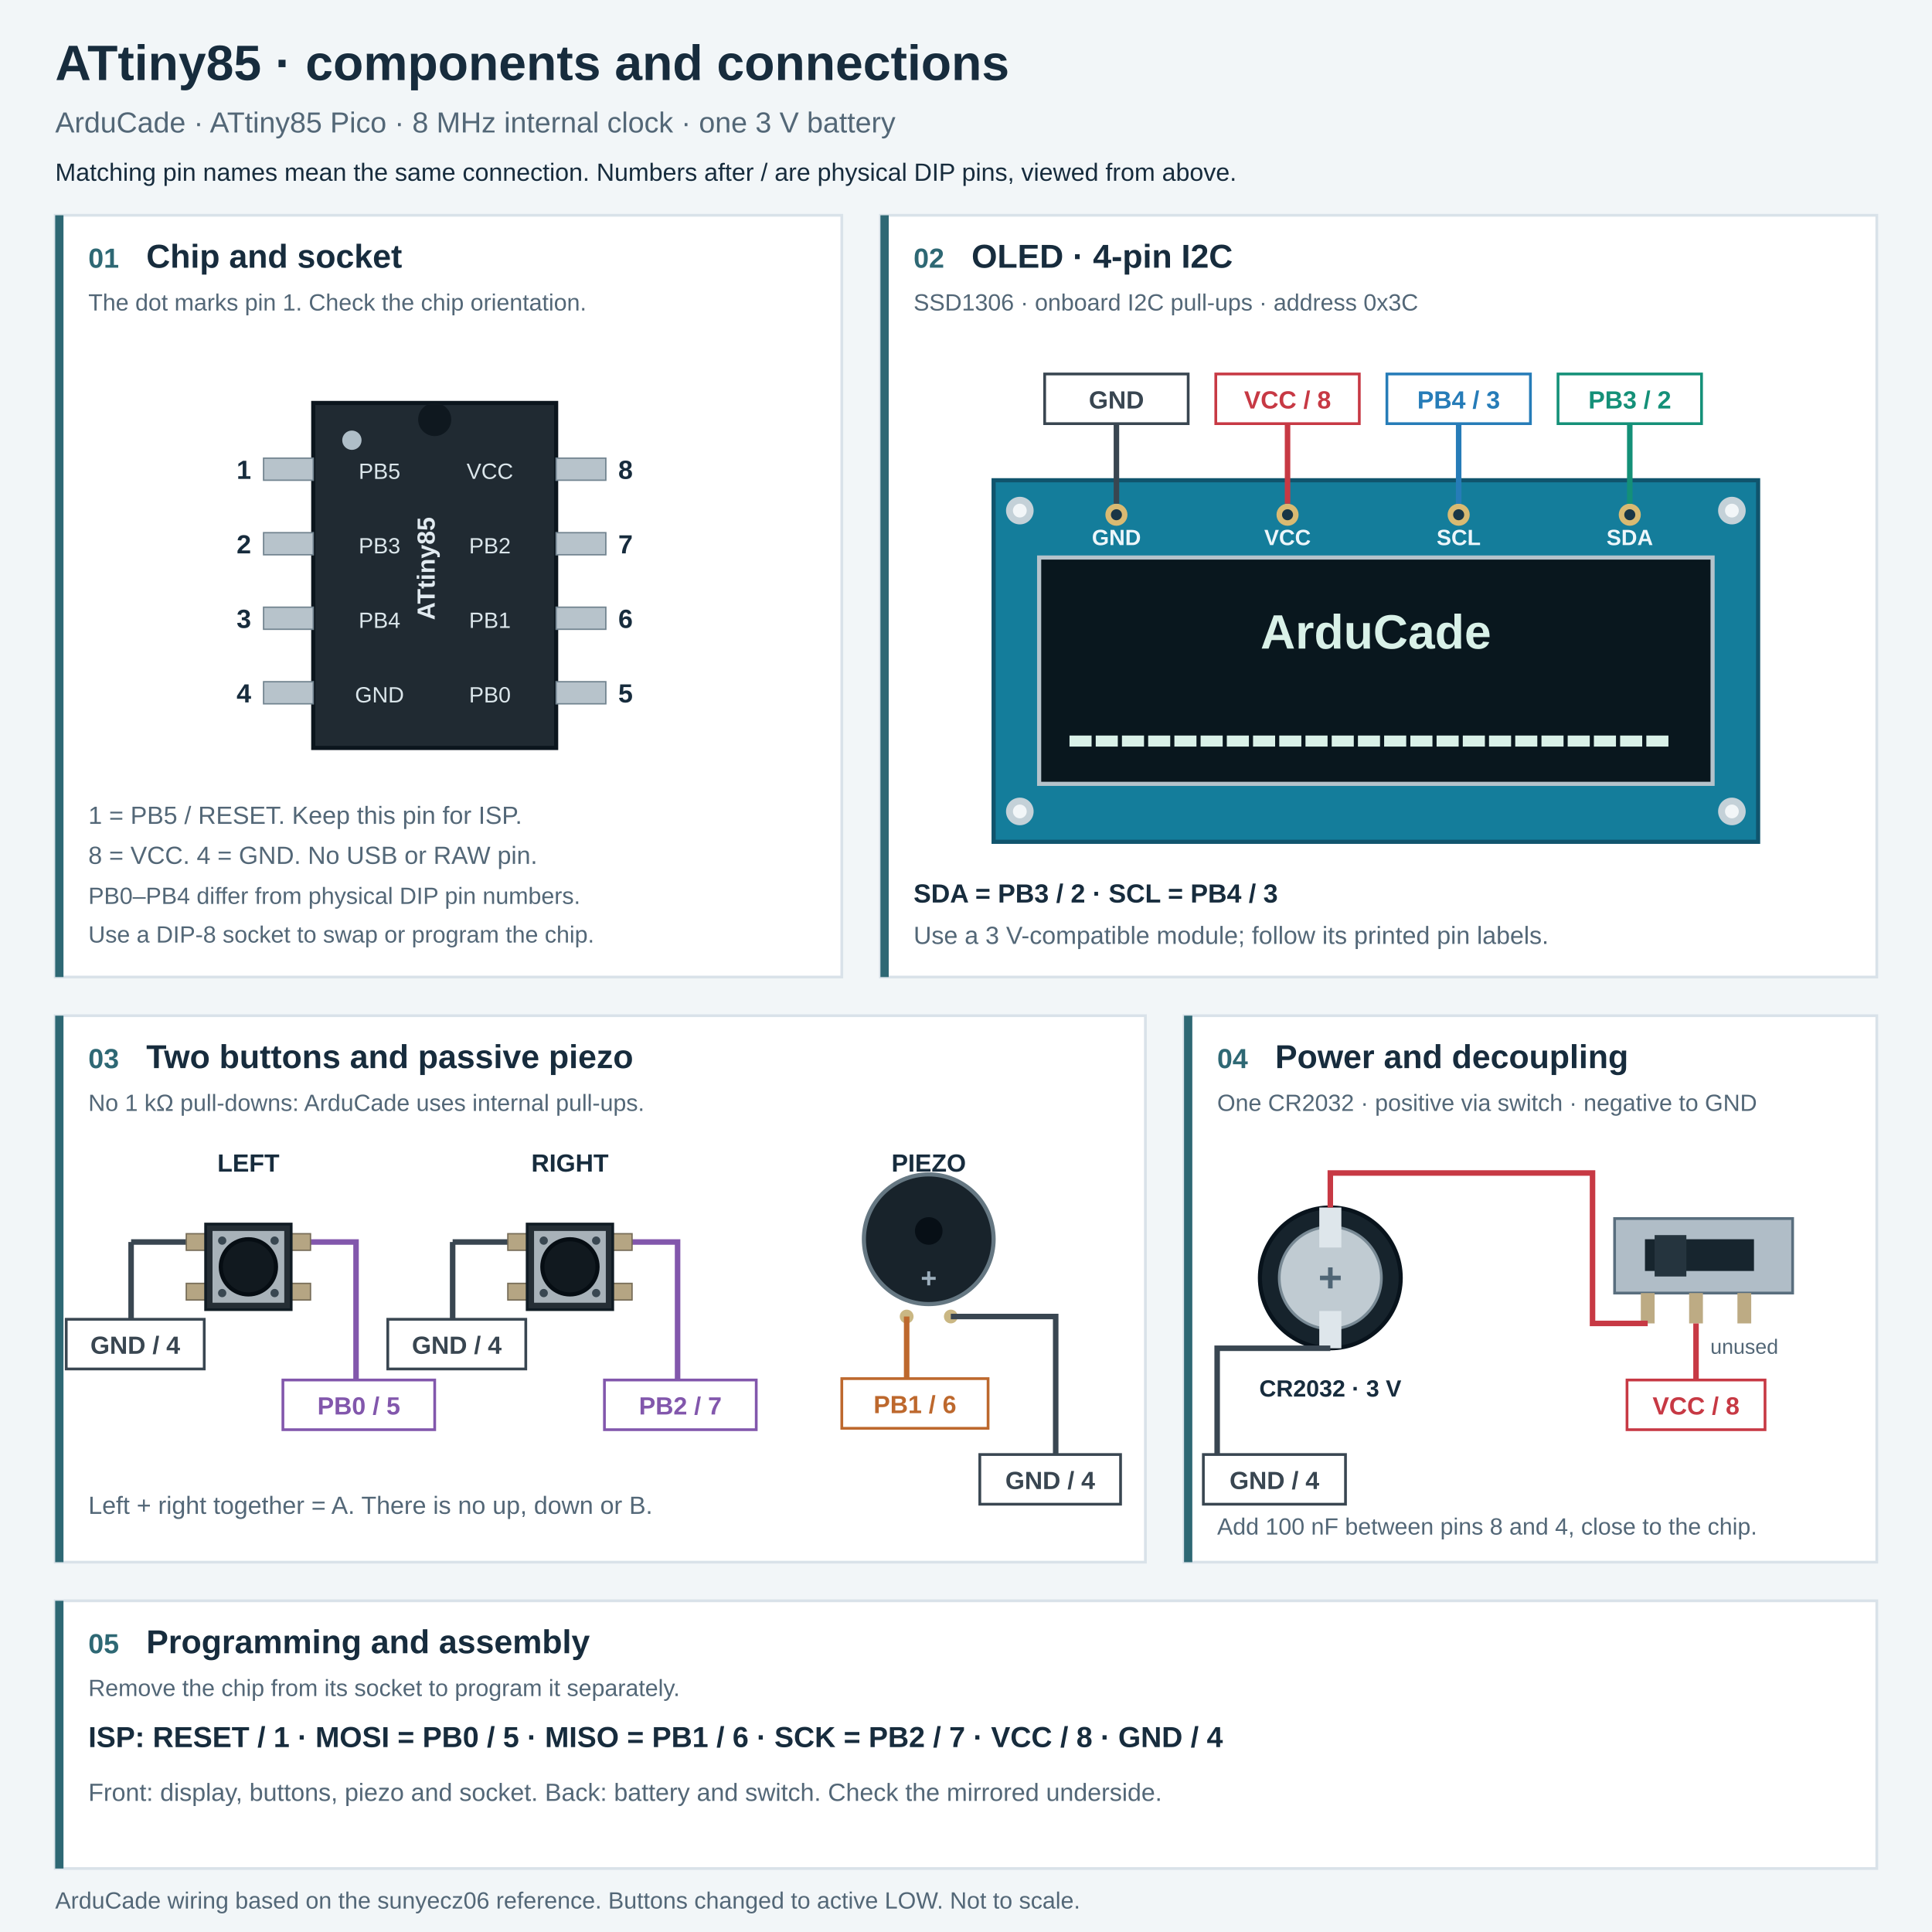
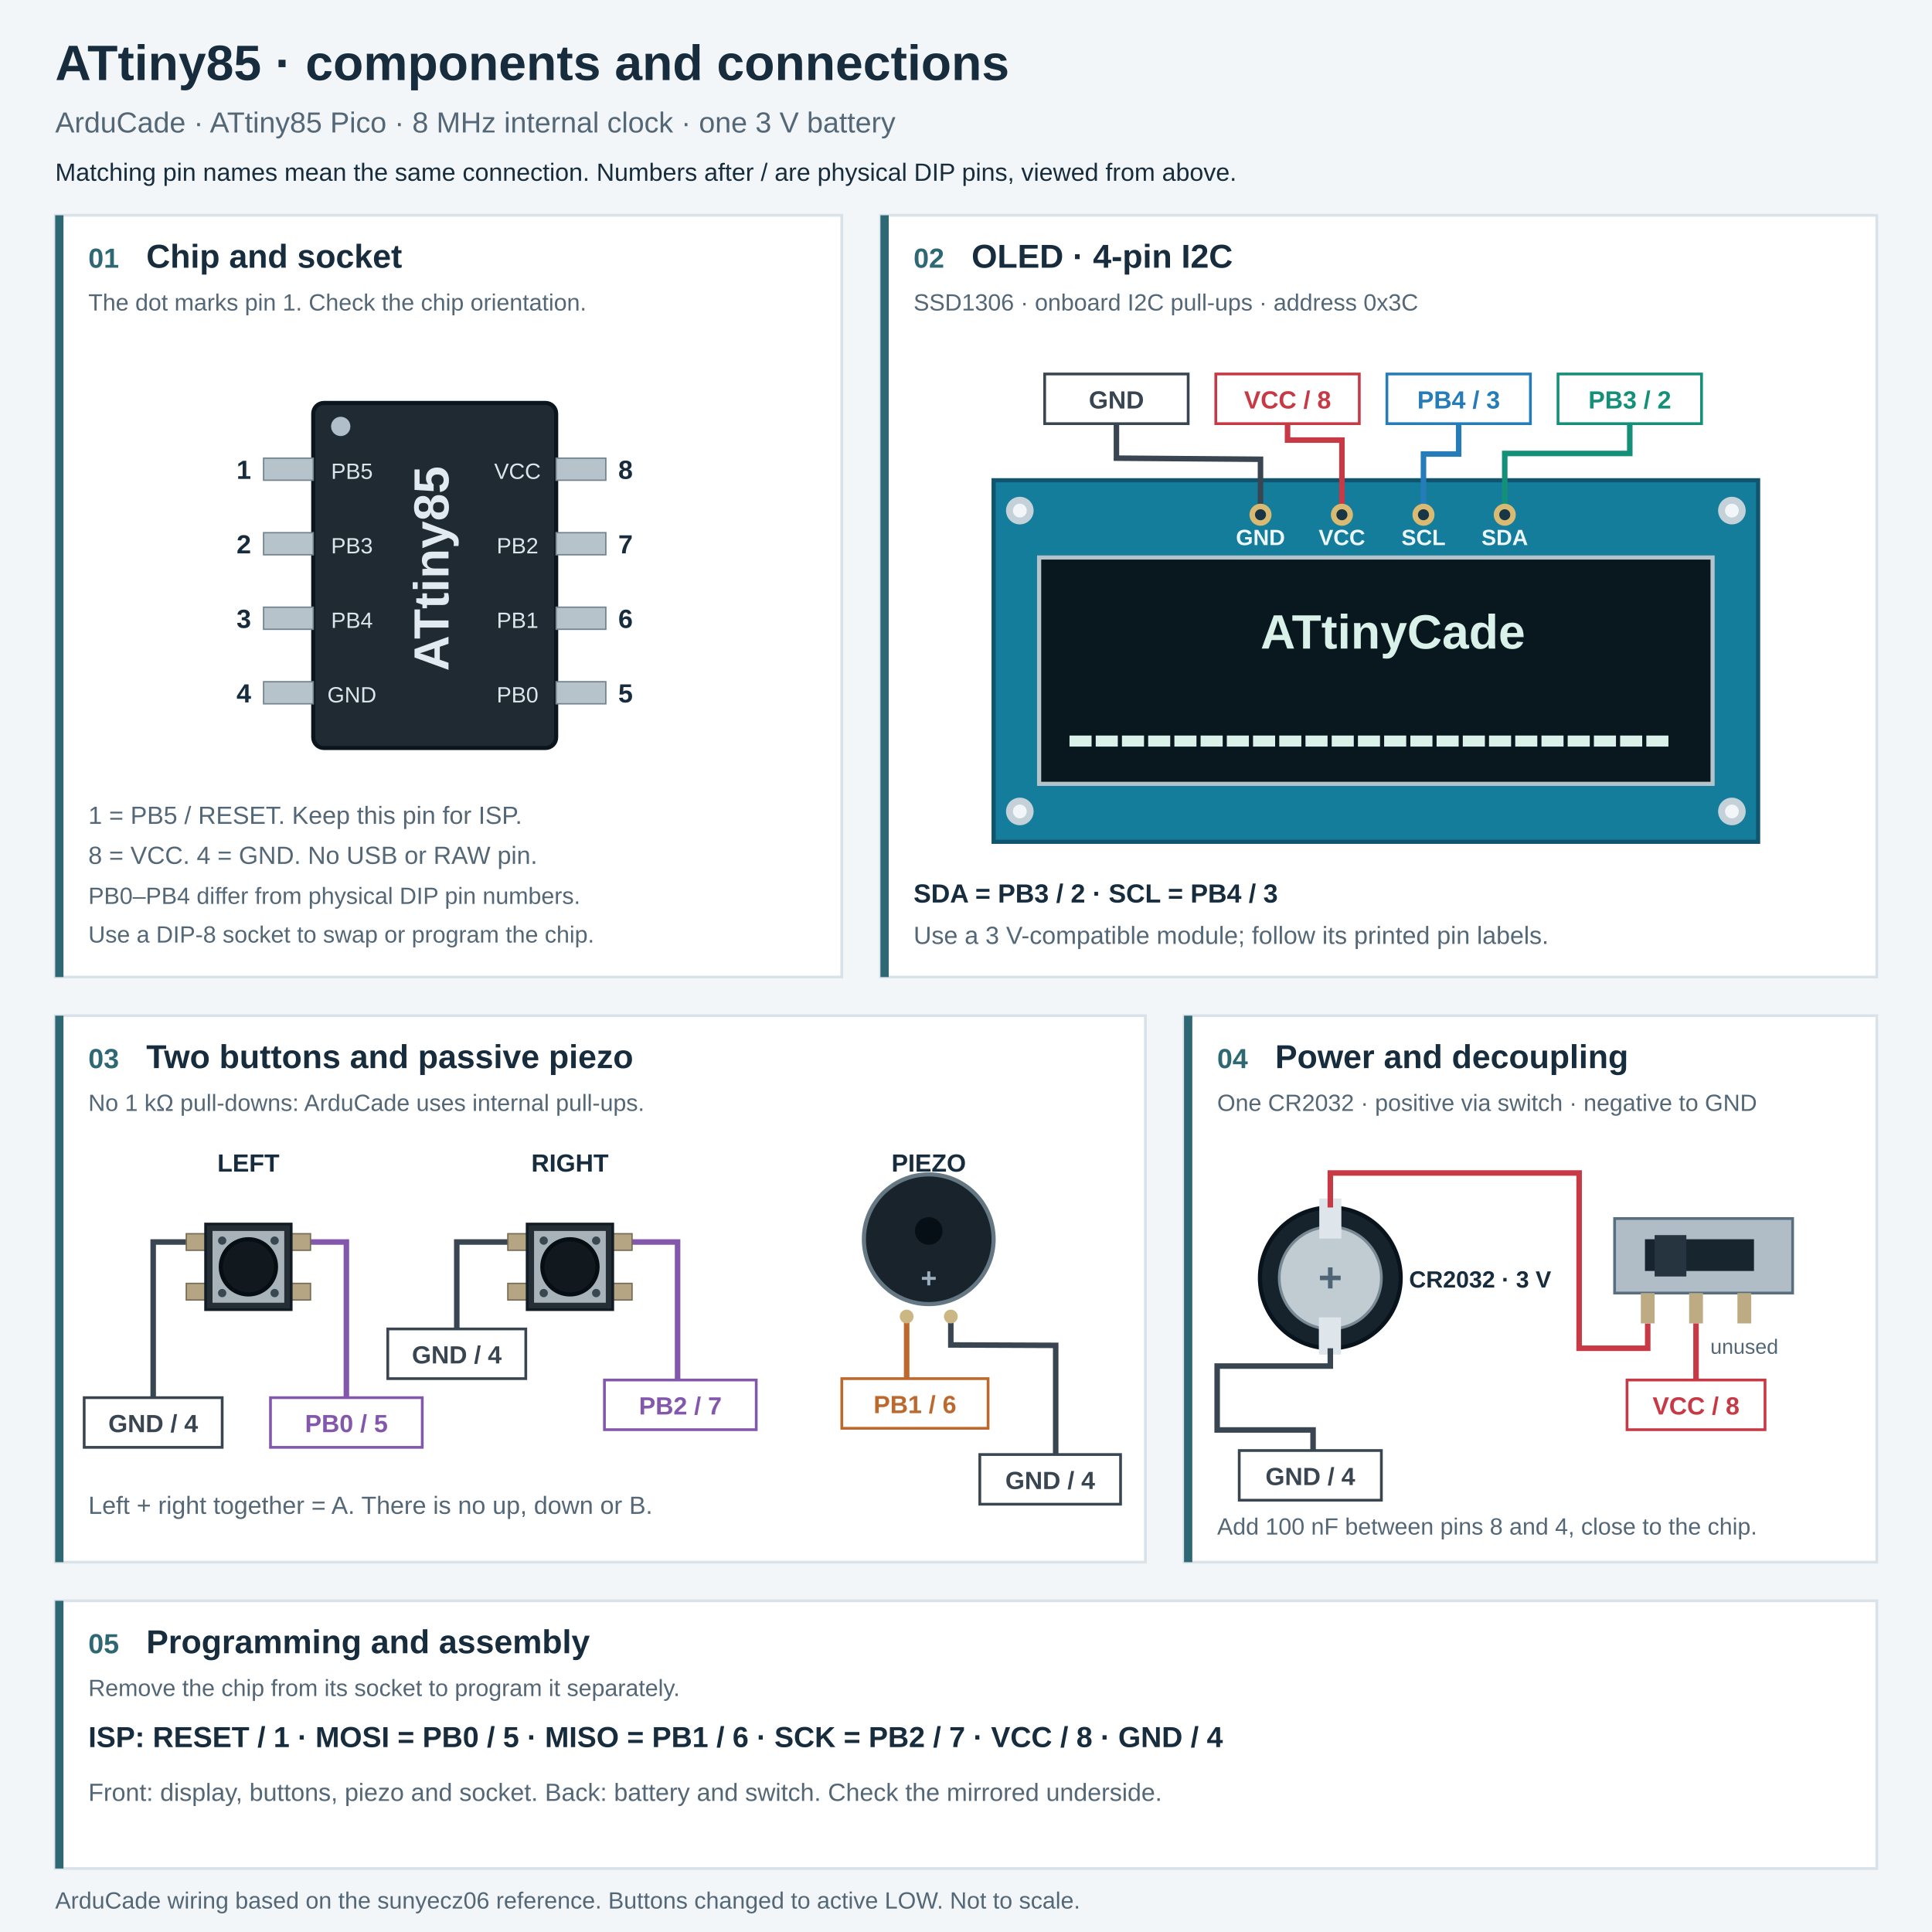
- <svg xmlns="http://www.w3.org/2000/svg" width="1400" height="1400" viewBox="0 0 1400 1400" role="img" aria-labelledby="title desc">
-   <rect x="0" y="0" width="1400" height="1400" fill="#f2f6f8" stroke="none" stroke-width="1" />
-   <g font-family="Arial, Helvetica, sans-serif">
-     <text x="40" y="58" font-size="36" fill="#172c3d" text-anchor="start" font-weight="700">ATtiny85 · components and connections</text>
-     <text x="40" y="96" font-size="21" fill="#536777" text-anchor="start" font-weight="400">ArduCade · ATtiny85 Pico · 8 MHz internal clock · one 3 V battery</text>
-     <text x="40" y="131" font-size="18" fill="#172c3d" text-anchor="start" font-weight="400">Matching pin names mean the same connection. Numbers after / are physical DIP pins, viewed from above.</text>
-     <rect x="40" y="156" width="570" height="552" fill="#fff" stroke="#d9e2e9" stroke-width="2" />
-     <rect x="40" y="156" width="6" height="552" fill="#2e6874" stroke="none" stroke-width="1" />
-     <text x="64" y="194" font-size="20" fill="#2e6874" text-anchor="start" font-weight="700">01</text>
-     <text x="106" y="194" font-size="24" fill="#172c3d" text-anchor="start" font-weight="700">Chip and socket</text>
-     <text x="64" y="225" font-size="17" fill="#536777" text-anchor="start" font-weight="400">The dot marks pin 1. Check the chip orientation.</text>
-     <rect x="227" y="292" width="176" height="250" fill="#202a32" stroke="#0b151d" stroke-width="3" />
-     <circle cx="255" cy="319" r="7" fill="#afbec8" stroke="none" stroke-width="1" />
-     <circle cx="315" cy="304" r="12" fill="#0f181f" stroke="none" stroke-width="1" />
-     <text transform="translate(315 412) rotate(-90)" font-size="18" fill="#e1eaf0" text-anchor="middle" font-weight="700">ATtiny85</text>
-     <rect x="191" y="332" width="36" height="16" fill="#b7c3cb" stroke="#728490" stroke-width="1" />
-     <rect x="403" y="332" width="36" height="16" fill="#b7c3cb" stroke="#728490" stroke-width="1" />
-     <text x="182" y="347" font-size="19" fill="#172c3d" text-anchor="end" font-weight="700">1</text>
-     <text x="448" y="347" font-size="19" fill="#172c3d" text-anchor="start" font-weight="700">8</text>
-     <text x="275" y="347" font-size="16" fill="#dbe6eb" text-anchor="middle" font-weight="400">PB5</text>
-     <text x="355" y="347" font-size="16" fill="#dbe6eb" text-anchor="middle" font-weight="400">VCC</text>
-     <rect x="191" y="386" width="36" height="16" fill="#b7c3cb" stroke="#728490" stroke-width="1" />
-     <rect x="403" y="386" width="36" height="16" fill="#b7c3cb" stroke="#728490" stroke-width="1" />
-     <text x="182" y="401" font-size="19" fill="#172c3d" text-anchor="end" font-weight="700">2</text>
-     <text x="448" y="401" font-size="19" fill="#172c3d" text-anchor="start" font-weight="700">7</text>
-     <text x="275" y="401" font-size="16" fill="#dbe6eb" text-anchor="middle" font-weight="400">PB3</text>
-     <text x="355" y="401" font-size="16" fill="#dbe6eb" text-anchor="middle" font-weight="400">PB2</text>
-     <rect x="191" y="440" width="36" height="16" fill="#b7c3cb" stroke="#728490" stroke-width="1" />
-     <rect x="403" y="440" width="36" height="16" fill="#b7c3cb" stroke="#728490" stroke-width="1" />
-     <text x="182" y="455" font-size="19" fill="#172c3d" text-anchor="end" font-weight="700">3</text>
-     <text x="448" y="455" font-size="19" fill="#172c3d" text-anchor="start" font-weight="700">6</text>
-     <text x="275" y="455" font-size="16" fill="#dbe6eb" text-anchor="middle" font-weight="400">PB4</text>
-     <text x="355" y="455" font-size="16" fill="#dbe6eb" text-anchor="middle" font-weight="400">PB1</text>
-     <rect x="191" y="494" width="36" height="16" fill="#b7c3cb" stroke="#728490" stroke-width="1" />
-     <rect x="403" y="494" width="36" height="16" fill="#b7c3cb" stroke="#728490" stroke-width="1" />
-     <text x="182" y="509" font-size="19" fill="#172c3d" text-anchor="end" font-weight="700">4</text>
-     <text x="448" y="509" font-size="19" fill="#172c3d" text-anchor="start" font-weight="700">5</text>
-     <text x="275" y="509" font-size="16" fill="#dbe6eb" text-anchor="middle" font-weight="400">GND</text>
-     <text x="355" y="509" font-size="16" fill="#dbe6eb" text-anchor="middle" font-weight="400">PB0</text>
-     <text x="64" y="597" font-size="18" fill="#536777" text-anchor="start" font-weight="400">1 = PB5 / RESET. Keep this pin for ISP.</text>
-     <text x="64" y="626" font-size="18" fill="#536777" text-anchor="start" font-weight="400">8 = VCC. 4 = GND. No USB or RAW pin.</text>
-     <text x="64" y="655" font-size="17" fill="#536777" text-anchor="start" font-weight="400">PB0–PB4 differ from physical DIP pin numbers.</text>
-     <text x="64" y="683" font-size="17" fill="#536777" text-anchor="start" font-weight="400">Use a DIP-8 socket to swap or program the chip.</text>
-     <rect x="638" y="156" width="722" height="552" fill="#fff" stroke="#d9e2e9" stroke-width="2" />
-     <rect x="638" y="156" width="6" height="552" fill="#2e6874" stroke="none" stroke-width="1" />
-     <text x="662" y="194" font-size="20" fill="#2e6874" text-anchor="start" font-weight="700">02</text>
-     <text x="704" y="194" font-size="24" fill="#172c3d" text-anchor="start" font-weight="700">OLED · 4-pin I2C</text>
-     <text x="662" y="225" font-size="17" fill="#536777" text-anchor="start" font-weight="400">SSD1306 · onboard I2C pull-ups · address 0x3C</text>
-     <rect x="720" y="348" width="554" height="262" fill="#147d9b" stroke="#10546d" stroke-width="3" />
-     <rect x="753" y="404" width="488" height="164" fill="#09171e" stroke="#b5c3cb" stroke-width="3" />
-     <text x="997" y="470" font-size="35" fill="#d9f1e8" text-anchor="middle" font-weight="700">ArduCade</text>
-     <circle cx="739" cy="370" r="10" fill="#c4d1d8" stroke="none" stroke-width="1" />
-     <circle cx="739" cy="370" r="5" fill="#f2f6f8" stroke="none" stroke-width="1" />
-     <circle cx="739" cy="588" r="10" fill="#c4d1d8" stroke="none" stroke-width="1" />
-     <circle cx="739" cy="588" r="5" fill="#f2f6f8" stroke="none" stroke-width="1" />
-     <circle cx="1255" cy="370" r="10" fill="#c4d1d8" stroke="none" stroke-width="1" />
-     <circle cx="1255" cy="370" r="5" fill="#f2f6f8" stroke="none" stroke-width="1" />
-     <circle cx="1255" cy="588" r="10" fill="#c4d1d8" stroke="none" stroke-width="1" />
-     <circle cx="1255" cy="588" r="5" fill="#f2f6f8" stroke="none" stroke-width="1" />
-     <rect x="775" y="533" width="16" height="8" fill="#d9f1e8" stroke="none" stroke-width="1" />
-     <rect x="794" y="533" width="16" height="8" fill="#d9f1e8" stroke="none" stroke-width="1" />
-     <rect x="813" y="533" width="16" height="8" fill="#d9f1e8" stroke="none" stroke-width="1" />
-     <rect x="832" y="533" width="16" height="8" fill="#d9f1e8" stroke="none" stroke-width="1" />
-     <rect x="851" y="533" width="16" height="8" fill="#d9f1e8" stroke="none" stroke-width="1" />
-     <rect x="870" y="533" width="16" height="8" fill="#d9f1e8" stroke="none" stroke-width="1" />
-     <rect x="889" y="533" width="16" height="8" fill="#d9f1e8" stroke="none" stroke-width="1" />
-     <rect x="908" y="533" width="16" height="8" fill="#d9f1e8" stroke="none" stroke-width="1" />
-     <rect x="927" y="533" width="16" height="8" fill="#d9f1e8" stroke="none" stroke-width="1" />
-     <rect x="946" y="533" width="16" height="8" fill="#d9f1e8" stroke="none" stroke-width="1" />
-     <rect x="965" y="533" width="16" height="8" fill="#d9f1e8" stroke="none" stroke-width="1" />
-     <rect x="984" y="533" width="16" height="8" fill="#d9f1e8" stroke="none" stroke-width="1" />
-     <rect x="1003" y="533" width="16" height="8" fill="#d9f1e8" stroke="none" stroke-width="1" />
-     <rect x="1022" y="533" width="16" height="8" fill="#d9f1e8" stroke="none" stroke-width="1" />
-     <rect x="1041" y="533" width="16" height="8" fill="#d9f1e8" stroke="none" stroke-width="1" />
-     <rect x="1060" y="533" width="16" height="8" fill="#d9f1e8" stroke="none" stroke-width="1" />
-     <rect x="1079" y="533" width="16" height="8" fill="#d9f1e8" stroke="none" stroke-width="1" />
-     <rect x="1098" y="533" width="16" height="8" fill="#d9f1e8" stroke="none" stroke-width="1" />
-     <rect x="1117" y="533" width="16" height="8" fill="#d9f1e8" stroke="none" stroke-width="1" />
-     <rect x="1136" y="533" width="16" height="8" fill="#d9f1e8" stroke="none" stroke-width="1" />
-     <rect x="1155" y="533" width="16" height="8" fill="#d9f1e8" stroke="none" stroke-width="1" />
-     <rect x="1174" y="533" width="16" height="8" fill="#d9f1e8" stroke="none" stroke-width="1" />
-     <rect x="1193" y="533" width="16" height="8" fill="#d9f1e8" stroke="none" stroke-width="1" />
-     <circle cx="809" cy="373" r="8" fill="#d9ba72" stroke="none" stroke-width="1" />
-     <circle cx="809" cy="373" r="4" fill="#193646" stroke="none" stroke-width="1" />
-     <text x="809" y="395" font-size="16" fill="#edf6fa" text-anchor="middle" font-weight="700">GND</text>
-     <path d="M809 365 L809 307" fill="none" stroke="#394651" stroke-width="4" stroke-linejoin="miter" />
-     <rect x="757" y="271" width="104" height="36" fill="#fff" stroke="#394651" stroke-width="2" />
-     <text x="809" y="296" font-size="18" fill="#394651" text-anchor="middle" font-weight="700">GND</text>
-     <circle cx="933" cy="373" r="8" fill="#d9ba72" stroke="none" stroke-width="1" />
-     <circle cx="933" cy="373" r="4" fill="#193646" stroke="none" stroke-width="1" />
-     <text x="933" y="395" font-size="16" fill="#edf6fa" text-anchor="middle" font-weight="700">VCC</text>
-     <path d="M933 365 L933 307" fill="none" stroke="#c73944" stroke-width="4" stroke-linejoin="miter" />
-     <rect x="881" y="271" width="104" height="36" fill="#fff" stroke="#c73944" stroke-width="2" />
-     <text x="933" y="296" font-size="18" fill="#c73944" text-anchor="middle" font-weight="700">VCC / 8</text>
-     <circle cx="1057" cy="373" r="8" fill="#d9ba72" stroke="none" stroke-width="1" />
-     <circle cx="1057" cy="373" r="4" fill="#193646" stroke="none" stroke-width="1" />
-     <text x="1057" y="395" font-size="16" fill="#edf6fa" text-anchor="middle" font-weight="700">SCL</text>
-     <path d="M1057 365 L1057 307" fill="none" stroke="#267cb8" stroke-width="4" stroke-linejoin="miter" />
-     <rect x="1005" y="271" width="104" height="36" fill="#fff" stroke="#267cb8" stroke-width="2" />
-     <text x="1057" y="296" font-size="18" fill="#267cb8" text-anchor="middle" font-weight="700">PB4 / 3</text>
-     <circle cx="1181" cy="373" r="8" fill="#d9ba72" stroke="none" stroke-width="1" />
-     <circle cx="1181" cy="373" r="4" fill="#193646" stroke="none" stroke-width="1" />
-     <text x="1181" y="395" font-size="16" fill="#edf6fa" text-anchor="middle" font-weight="700">SDA</text>
-     <path d="M1181 365 L1181 307" fill="none" stroke="#149078" stroke-width="4" stroke-linejoin="miter" />
-     <rect x="1129" y="271" width="104" height="36" fill="#fff" stroke="#149078" stroke-width="2" />
-     <text x="1181" y="296" font-size="18" fill="#149078" text-anchor="middle" font-weight="700">PB3 / 2</text>
-     <text x="662" y="654" font-size="19" fill="#172c3d" text-anchor="start" font-weight="700">SDA = PB3 / 2 · SCL = PB4 / 3</text>
-     <text x="662" y="684" font-size="18" fill="#536777" text-anchor="start" font-weight="400">Use a 3 V-compatible module; follow its printed pin labels.</text>
-     <rect x="40" y="736" width="790" height="396" fill="#fff" stroke="#d9e2e9" stroke-width="2" />
-     <rect x="40" y="736" width="6" height="396" fill="#2e6874" stroke="none" stroke-width="1" />
-     <text x="64" y="774" font-size="20" fill="#2e6874" text-anchor="start" font-weight="700">03</text>
-     <text x="106" y="774" font-size="24" fill="#172c3d" text-anchor="start" font-weight="700">Two buttons and passive piezo</text>
-     <text x="64" y="805" font-size="17" fill="#536777" text-anchor="start" font-weight="400">No 1 kΩ pull-downs: ArduCade uses internal pull-ups.</text>
-     <text x="180" y="849" font-size="18" fill="#172c3d" text-anchor="middle" font-weight="700">LEFT</text>
-     <path d="M95 900 L142 900" fill="none" stroke="#394651" stroke-width="4" stroke-linejoin="miter" />
-     <path d="M218 900 L258 900 L258 1000" fill="none" stroke="#8257ac" stroke-width="4" stroke-linejoin="miter" />
-     <rect x="135" y="894" width="14" height="12" fill="#b5a583" stroke="#776d58" stroke-width="1" />
-     <rect x="135" y="930" width="14" height="12" fill="#b5a583" stroke="#776d58" stroke-width="1" />
-     <rect x="211" y="894" width="14" height="12" fill="#b5a583" stroke="#776d58" stroke-width="1" />
-     <rect x="211" y="930" width="14" height="12" fill="#b5a583" stroke="#776d58" stroke-width="1" />
-     <rect x="149" y="887" width="62" height="62" fill="#252e35" stroke="#111c24" stroke-width="2" />
-     <rect x="154" y="892" width="52" height="52" fill="#a8b2b9" stroke="none" stroke-width="1" />
-     <circle cx="180" cy="918" r="20" fill="#11191f" stroke="#060d13" stroke-width="3" />
-     <circle cx="161" cy="899" r="3" fill="#394751" stroke="none" stroke-width="1" />
-     <circle cx="161" cy="937" r="3" fill="#394751" stroke="none" stroke-width="1" />
-     <circle cx="199" cy="899" r="3" fill="#394751" stroke="none" stroke-width="1" />
-     <circle cx="199" cy="937" r="3" fill="#394751" stroke="none" stroke-width="1" />
-     <rect x="48" y="956" width="100" height="36" fill="#fff" stroke="#394651" stroke-width="2" />
-     <text x="98" y="981" font-size="18" fill="#394651" text-anchor="middle" font-weight="700">GND / 4</text>
-     <path d="M95 900 L95 956" fill="none" stroke="#394651" stroke-width="4" stroke-linejoin="miter" />
-     <rect x="205" y="1000" width="110" height="36" fill="#fff" stroke="#8257ac" stroke-width="2" />
-     <text x="260" y="1025" font-size="18" fill="#8257ac" text-anchor="middle" font-weight="700">PB0 / 5</text>
-     <text x="413" y="849" font-size="18" fill="#172c3d" text-anchor="middle" font-weight="700">RIGHT</text>
-     <path d="M328 900 L375 900" fill="none" stroke="#394651" stroke-width="4" stroke-linejoin="miter" />
-     <path d="M451 900 L491 900 L491 1000" fill="none" stroke="#8257ac" stroke-width="4" stroke-linejoin="miter" />
-     <rect x="368" y="894" width="14" height="12" fill="#b5a583" stroke="#776d58" stroke-width="1" />
-     <rect x="368" y="930" width="14" height="12" fill="#b5a583" stroke="#776d58" stroke-width="1" />
-     <rect x="444" y="894" width="14" height="12" fill="#b5a583" stroke="#776d58" stroke-width="1" />
-     <rect x="444" y="930" width="14" height="12" fill="#b5a583" stroke="#776d58" stroke-width="1" />
-     <rect x="382" y="887" width="62" height="62" fill="#252e35" stroke="#111c24" stroke-width="2" />
-     <rect x="387" y="892" width="52" height="52" fill="#a8b2b9" stroke="none" stroke-width="1" />
-     <circle cx="413" cy="918" r="20" fill="#11191f" stroke="#060d13" stroke-width="3" />
-     <circle cx="394" cy="899" r="3" fill="#394751" stroke="none" stroke-width="1" />
-     <circle cx="394" cy="937" r="3" fill="#394751" stroke="none" stroke-width="1" />
-     <circle cx="432" cy="899" r="3" fill="#394751" stroke="none" stroke-width="1" />
-     <circle cx="432" cy="937" r="3" fill="#394751" stroke="none" stroke-width="1" />
-     <rect x="281" y="956" width="100" height="36" fill="#fff" stroke="#394651" stroke-width="2" />
-     <text x="331" y="981" font-size="18" fill="#394651" text-anchor="middle" font-weight="700">GND / 4</text>
-     <path d="M328 900 L328 956" fill="none" stroke="#394651" stroke-width="4" stroke-linejoin="miter" />
-     <rect x="438" y="1000" width="110" height="36" fill="#fff" stroke="#8257ac" stroke-width="2" />
-     <text x="493" y="1025" font-size="18" fill="#8257ac" text-anchor="middle" font-weight="700">PB2 / 7</text>
-     <circle cx="673" cy="898" r="47" fill="#18232b" stroke="#657782" stroke-width="3" />
-     <circle cx="673" cy="892" r="10" fill="#070f16" stroke="none" stroke-width="1" />
-     <text x="673" y="933" font-size="20" fill="#9dafbd" text-anchor="middle" font-weight="700">+</text>
-     <text x="673" y="849" font-size="18" fill="#172c3d" text-anchor="middle" font-weight="700">PIEZO</text>
-     <circle cx="657" cy="954" r="5" fill="#cab783" stroke="none" stroke-width="1" />
-     <circle cx="689" cy="954" r="5" fill="#cab783" stroke="none" stroke-width="1" />
-     <path d="M657 954 L657 999" fill="none" stroke="#bd682d" stroke-width="4" stroke-linejoin="miter" />
-     <rect x="610" y="999" width="106" height="36" fill="#fff" stroke="#bd682d" stroke-width="2" />
-     <text x="663" y="1024" font-size="18" fill="#bd682d" text-anchor="middle" font-weight="700">PB1 / 6</text>
-     <path d="M689 954 L765 954 L765 1054" fill="none" stroke="#394651" stroke-width="4" stroke-linejoin="miter" />
-     <rect x="710" y="1054" width="102" height="36" fill="#fff" stroke="#394651" stroke-width="2" />
-     <text x="761" y="1079" font-size="18" fill="#394651" text-anchor="middle" font-weight="700">GND / 4</text>
-     <text x="64" y="1097" font-size="18" fill="#536777" text-anchor="start" font-weight="400">Left + right together = A. There is no up, down or B.</text>
-     <rect x="858" y="736" width="502" height="396" fill="#fff" stroke="#d9e2e9" stroke-width="2" />
-     <rect x="858" y="736" width="6" height="396" fill="#2e6874" stroke="none" stroke-width="1" />
-     <text x="882" y="774" font-size="20" fill="#2e6874" text-anchor="start" font-weight="700">04</text>
-     <text x="924" y="774" font-size="24" fill="#172c3d" text-anchor="start" font-weight="700">Power and decoupling</text>
-     <text x="882" y="805" font-size="17" fill="#536777" text-anchor="start" font-weight="400">One CR2032 · positive via switch · negative to GND</text>
-     <circle cx="964" cy="926" r="51" fill="#16232c" stroke="#08131c" stroke-width="3" />
-     <circle cx="964" cy="926" r="37" fill="#c0cbd2" stroke="#788994" stroke-width="2" />
-     <rect x="956" y="875" width="16" height="29" fill="#dee6eb" stroke="none" stroke-width="1" />
-     <rect x="956" y="950" width="16" height="27" fill="#dee6eb" stroke="none" stroke-width="1" />
-     <text x="964" y="936" font-size="30" fill="#4f6575" text-anchor="middle" font-weight="700">+</text>
-     <text x="964" y="1012" font-size="17" fill="#172c3d" text-anchor="middle" font-weight="700">CR2032 · 3 V</text>
-     <rect x="1170" y="883" width="129" height="54" fill="#b0bdc7" stroke="#596e7e" stroke-width="2" />
-     <rect x="1192" y="898" width="79" height="23" fill="#17252e" stroke="none" stroke-width="1" />
-     <rect x="1199" y="895" width="23" height="30" fill="#25343e" stroke="none" stroke-width="1" />
-     <rect x="1189" y="937" width="10" height="22" fill="#bdab84" stroke="none" stroke-width="1" />
-     <rect x="1224" y="937" width="10" height="22" fill="#bdab84" stroke="none" stroke-width="1" />
-     <rect x="1259" y="937" width="10" height="22" fill="#bdab84" stroke="none" stroke-width="1" />
-     <path d="M964 875 L964 850 L1154 850 L1154 959 L1194 959" fill="none" stroke="#c73944" stroke-width="4" stroke-linejoin="miter" />
-     <path d="M1229 959 L1229 1000" fill="none" stroke="#c73944" stroke-width="4" stroke-linejoin="miter" />
-     <rect x="1179" y="1000" width="100" height="36" fill="#fff" stroke="#c73944" stroke-width="2" />
-     <text x="1229" y="1025" font-size="18" fill="#c73944" text-anchor="middle" font-weight="700">VCC / 8</text>
-     <path d="M964 977 L882 977 L882 1054" fill="none" stroke="#394651" stroke-width="4" stroke-linejoin="miter" />
-     <rect x="872" y="1054" width="103" height="36" fill="#fff" stroke="#394651" stroke-width="2" />
-     <text x="923.5" y="1079" font-size="18" fill="#394651" text-anchor="middle" font-weight="700">GND / 4</text>
-     <text x="1264" y="981" font-size="15" fill="#536777" text-anchor="middle" font-weight="400">unused</text>
-     <text x="882" y="1112" font-size="17" fill="#536777" text-anchor="start" font-weight="400">Add 100 nF between pins 8 and 4, close to the chip.</text>
-     <rect x="40" y="1160" width="1320" height="194" fill="#fff" stroke="#d9e2e9" stroke-width="2" />
-     <rect x="40" y="1160" width="6" height="194" fill="#2e6874" stroke="none" stroke-width="1" />
-     <text x="64" y="1198" font-size="20" fill="#2e6874" text-anchor="start" font-weight="700">05</text>
-     <text x="106" y="1198" font-size="24" fill="#172c3d" text-anchor="start" font-weight="700">Programming and assembly</text>
-     <text x="64" y="1229" font-size="17" fill="#536777" text-anchor="start" font-weight="400">Remove the chip from its socket to program it separately.</text>
-     <text x="64" y="1266" font-size="21" fill="#172c3d" text-anchor="start" font-weight="700">ISP: RESET / 1 · MOSI = PB0 / 5 · MISO = PB1 / 6 · SCK = PB2 / 7 · VCC / 8 · GND / 4</text>
-     <text x="64" y="1305" font-size="18" fill="#536777" text-anchor="start" font-weight="400">Front: display, buttons, piezo and socket. Back: battery and switch. Check the mirrored underside.</text>
-     <text x="40" y="1383" font-size="17" fill="#536777" text-anchor="start" font-weight="400">ArduCade wiring based on the sunyecz06 reference. Buttons changed to active LOW. Not to scale.</text>
+ <svg xmlns="http://www.w3.org/2000/svg" id="Layer_1" version="1.1" viewBox="0 0 1400 1400">
+   <defs>
+     <style>
+       .st0 {
+         fill: #cab783;
+       }
+ 
+       .st1 {
+         fill: #16232c;
+         stroke: #08131c;
+       }
+ 
+       .st1, .st2, .st3, .st4, .st5, .st6 {
+         stroke-width: 3px;
+       }
+ 
+       .st7 {
+         fill: #e1eaf0;
+         font-size: 35.8px;
+       }
+ 
+       .st7, .st8, .st9, .st10, .st11, .st12, .st13, .st14, .st15, .st16, .st17, .st18, .st19, .st20, .st21, .st22, .st23, .st24, .st25, .st26, .st27, .st28, .st29, .st30 {
+         isolation: isolate;
+       }
+ 
+       .st7, .st9, .st11, .st13, .st14, .st15, .st16, .st17, .st18, .st19, .st20, .st21, .st22, .st24, .st25, .st27, .st29, .st30 {
+         font-family: Arial-BoldMT, Arial;
+         font-weight: 700;
+       }
+ 
+       .st31 {
+         stroke: #d9e2e9;
+       }
+ 
+       .st31, .st32, .st33, .st34, .st35, .st36, .st37, .st38, .st39, .st40 {
+         stroke-width: 2px;
+       }
+ 
+       .st31, .st33, .st34, .st35, .st37, .st39, .st40 {
+         fill: #fff;
+       }
+ 
+       .st41 {
+         fill: #afbec8;
+       }
+ 
+       .st8, .st10, .st12, .st23, .st26, .st28 {
+         font-family: ArialMT, Arial;
+       }
+ 
+       .st8, .st10, .st23, .st28 {
+         fill: #536777;
+       }
+ 
+       .st8, .st11 {
+         font-size: 21px;
+       }
+ 
+       .st42 {
+         fill: #193646;
+       }
+ 
+       .st32 {
+         fill: #c0cbd2;
+         stroke: #788994;
+       }
+ 
+       .st9 {
+         fill: #149078;
+       }
+ 
+       .st9, .st10, .st13, .st15, .st17, .st20, .st21, .st26, .st30 {
+         font-size: 18px;
+       }
+ 
+       .st33, .st43 {
+         stroke: #8257ac;
+       }
+ 
+       .st11, .st16, .st18, .st20, .st26, .st27, .st29 {
+         fill: #172c3d;
+       }
+ 
+       .st12 {
+         fill: #dbe6eb;
+       }
+ 
+       .st12, .st19 {
+         font-size: 16px;
+       }
+ 
+       .st13 {
+         fill: #267cb8;
+       }
+ 
+       .st44, .st34 {
+         stroke: #267cb8;
+       }
+ 
+       .st44, .st45, .st46, .st43, .st47, .st48 {
+         fill: none;
+         stroke-width: 4px;
+       }
+ 
+       .st49 {
+         fill: #b5a583;
+         stroke: #776d58;
+       }
+ 
+       .st50 {
+         fill: #a8b2b9;
+       }
+ 
+       .st14 {
+         font-size: 35px;
+       }
+ 
+       .st14, .st51 {
+         fill: #d9f1e8;
+       }
+ 
+       .st2 {
+         fill: #11191f;
+         stroke: #060d13;
+       }
+ 
+       .st15 {
+         fill: #bd682d;
+       }
+ 
+       .st52 {
+         fill: #f2f6f8;
+       }
+ 
+       .st35, .st47 {
+         stroke: #149078;
+       }
+ 
+       .st16, .st28 {
+         font-size: 17px;
+       }
+ 
+       .st45, .st40 {
+         stroke: #c73944;
+       }
+ 
+       .st17 {
+         fill: #394651;
+       }
+ 
+       .st53 {
+         fill: #070f16;
+       }
+ 
+       .st3 {
+         fill: #18232b;
+         stroke: #657782;
+       }
+ 
+       .st46, .st37 {
+         stroke: #394651;
+       }
+ 
+       .st54 {
+         fill: #dee6eb;
+       }
+ 
+       .st18 {
+         font-size: 24px;
+       }
+ 
+       .st36 {
+         fill: #b0bdc7;
+         stroke: #596e7e;
+       }
+ 
+       .st55, .st25 {
+         fill: #2e6874;
+       }
+ 
+       .st19 {
+         fill: #edf6fa;
+       }
+ 
+       .st56 {
+         fill: #25343e;
+       }
+ 
+       .st21 {
+         fill: #8257ac;
+       }
+ 
+       .st22 {
+         fill: #9dafbd;
+       }
+ 
+       .st22, .st25 {
+         font-size: 20px;
+       }
+ 
+       .st38 {
+         fill: #252e35;
+         stroke: #111c24;
+       }
+ 
+       .st23 {
+         font-size: 15px;
+       }
+ 
+       .st57 {
+         fill: #bdab84;
+       }
+ 
+       .st4 {
+         fill: #09171e;
+         stroke: #b5c3cb;
+       }
+ 
+       .st58 {
+         fill: #b7c3cb;
+         stroke: #728490;
+       }
+ 
+       .st59 {
+         fill: #17252e;
+       }
+ 
+       .st5 {
+         fill: #202a32;
+         stroke: #0b151d;
+       }
+ 
+       .st24 {
+         fill: #4f6575;
+         font-size: 30px;
+       }
+ 
+       .st60 {
+         fill: #394751;
+       }
+ 
+       .st27 {
+         font-size: 19px;
+       }
+ 
+       .st6 {
+         fill: #147d9b;
+         stroke: #10546d;
+       }
+ 
+       .st39, .st48 {
+         stroke: #bd682d;
+       }
+ 
+       .st61 {
+         fill: #d9ba72;
+       }
+ 
+       .st29 {
+         font-size: 36px;
+       }
+ 
+       .st30 {
+         fill: #c73944;
+       }
+ 
+       .st62 {
+         fill: #c4d1d8;
+       }
+     </style>
+   </defs>
+   <rect class="st52" width="1400" height="1400" />
+   <g>
+     <text class="st29" transform="translate(40 58)">
+       <tspan x="0" y="0">ATtiny85 · components and connections</tspan>
+     </text>
+     <text class="st8" transform="translate(40 96)">
+       <tspan x="0" y="0">ArduCade · ATtiny85 Pico · 8 MHz internal clock · one 3 V battery</tspan>
+     </text>
+     <text class="st26" transform="translate(40 131)">
+       <tspan x="0" y="0">Matching pin names mean the same connection. Numbers after / are physical DIP pins, viewed from above.</tspan>
+     </text>
+     <rect class="st31" x="40" y="156" width="570" height="552" />
+     <rect class="st55" x="40" y="156" width="6" height="552" />
+     <text class="st25" transform="translate(64 194)">
+       <tspan x="0" y="0">01</tspan>
+     </text>
+     <text class="st18" transform="translate(106 194)">
+       <tspan x="0" y="0">Chip and socket</tspan>
+     </text>
+     <text class="st28" transform="translate(64 225)">
+       <tspan x="0" y="0">The dot marks pin 1. Check the chip orientation.</tspan>
+     </text>
+     <rect class="st5" x="227" y="292" width="176" height="250" rx="7.7" ry="7.7" />
+     <circle class="st41" cx="246.9" cy="309" r="7" />
+     <text class="st7" transform="translate(325 486.3) rotate(-90)">
+       <tspan x="0" y="0">ATtiny85</tspan>
+     </text>
+     <rect class="st58" x="191" y="332" width="36" height="16" />
+     <rect class="st58" x="403" y="332" width="36" height="16" />
+     <text class="st27" transform="translate(171.4 347)">
+       <tspan x="0" y="0">1</tspan>
+     </text>
+     <text class="st27" transform="translate(448 347)">
+       <tspan x="0" y="0">8</tspan>
+     </text>
+     <text class="st12" transform="translate(239.9 347)">
+       <tspan x="0" y="0">PB5</tspan>
+     </text>
+     <text class="st12" transform="translate(358.1 347)">
+       <tspan x="0" y="0">VCC</tspan>
+     </text>
+     <rect class="st58" x="191" y="386" width="36" height="16" />
+     <rect class="st58" x="403" y="386" width="36" height="16" />
+     <text class="st27" transform="translate(171.4 401)">
+       <tspan x="0" y="0">2</tspan>
+     </text>
+     <text class="st27" transform="translate(448 401)">
+       <tspan x="0" y="0">7</tspan>
+     </text>
+     <text class="st12" transform="translate(239.9 401)">
+       <tspan x="0" y="0">PB3</tspan>
+     </text>
+     <text class="st12" transform="translate(359.9 401)">
+       <tspan x="0" y="0">PB2</tspan>
+     </text>
+     <rect class="st58" x="191" y="440" width="36" height="16" />
+     <rect class="st58" x="403" y="440" width="36" height="16" />
+     <text class="st27" transform="translate(171.4 455)">
+       <tspan x="0" y="0">3</tspan>
+     </text>
+     <text class="st27" transform="translate(448 455)">
+       <tspan x="0" y="0">6</tspan>
+     </text>
+     <text class="st12" transform="translate(239.9 455)">
+       <tspan x="0" y="0">PB4</tspan>
+     </text>
+     <text class="st12" transform="translate(359.9 455)">
+       <tspan x="0" y="0">PB1</tspan>
+     </text>
+     <rect class="st58" x="191" y="494" width="36" height="16" />
+     <rect class="st58" x="403" y="494" width="36" height="16" />
+     <text class="st27" transform="translate(171.4 509)">
+       <tspan x="0" y="0">4</tspan>
+     </text>
+     <text class="st27" transform="translate(448 509)">
+       <tspan x="0" y="0">5</tspan>
+     </text>
+     <text class="st12" transform="translate(237.2 509)">
+       <tspan x="0" y="0">GND</tspan>
+     </text>
+     <text class="st12" transform="translate(359.9 509)">
+       <tspan x="0" y="0">PB0</tspan>
+     </text>
+     <text class="st10" transform="translate(64 597)">
+       <tspan x="0" y="0">1 = PB5 / RESET. Keep this pin for ISP.</tspan>
+     </text>
+     <text class="st10" transform="translate(64 626)">
+       <tspan x="0" y="0">8 = VCC. 4 = GND. No USB or RAW pin.</tspan>
+     </text>
+     <text class="st28" transform="translate(64 655)">
+       <tspan x="0" y="0">PB0–PB4 differ from physical DIP pin numbers.</tspan>
+     </text>
+     <text class="st28" transform="translate(64 683)">
+       <tspan x="0" y="0">Use a DIP-8 socket to swap or program the chip.</tspan>
+     </text>
+     <rect class="st31" x="638" y="156" width="722" height="552" />
+     <rect class="st55" x="638" y="156" width="6" height="552" />
+     <text class="st25" transform="translate(662 194)">
+       <tspan x="0" y="0">02</tspan>
+     </text>
+     <text class="st18" transform="translate(704 194)">
+       <tspan x="0" y="0">OLED · 4-pin I2C</tspan>
+     </text>
+     <text class="st28" transform="translate(662 225)">
+       <tspan x="0" y="0">SSD1306 · onboard I2C pull-ups · address 0x3C</tspan>
+     </text>
+     <rect class="st6" x="720" y="348" width="554" height="262" />
+     <rect class="st4" x="753" y="404" width="488" height="164" />
+     <text class="st14" transform="translate(913.4 470)">
+       <tspan x="0" y="0">ATtinyCade</tspan>
+     </text>
+     <circle class="st62" cx="739" cy="370" r="10" />
+     <circle class="st52" cx="739" cy="370" r="5" />
+     <circle class="st62" cx="739" cy="588" r="10" />
+     <circle class="st52" cx="739" cy="588" r="5" />
+     <circle class="st62" cx="1255" cy="370" r="10" />
+     <circle class="st52" cx="1255" cy="370" r="5" />
+     <circle class="st62" cx="1255" cy="588" r="10" />
+     <circle class="st52" cx="1255" cy="588" r="5" />
+     <rect class="st51" x="775" y="533" width="16" height="8" />
+     <rect class="st51" x="794" y="533" width="16" height="8" />
+     <rect class="st51" x="813" y="533" width="16" height="8" />
+     <rect class="st51" x="832" y="533" width="16" height="8" />
+     <rect class="st51" x="851" y="533" width="16" height="8" />
+     <rect class="st51" x="870" y="533" width="16" height="8" />
+     <rect class="st51" x="889" y="533" width="16" height="8" />
+     <rect class="st51" x="908" y="533" width="16" height="8" />
+     <rect class="st51" x="927" y="533" width="16" height="8" />
+     <rect class="st51" x="946" y="533" width="16" height="8" />
+     <rect class="st51" x="965" y="533" width="16" height="8" />
+     <rect class="st51" x="984" y="533" width="16" height="8" />
+     <rect class="st51" x="1003" y="533" width="16" height="8" />
+     <rect class="st51" x="1022" y="533" width="16" height="8" />
+     <rect class="st51" x="1041" y="533" width="16" height="8" />
+     <rect class="st51" x="1060" y="533" width="16" height="8" />
+     <rect class="st51" x="1079" y="533" width="16" height="8" />
+     <rect class="st51" x="1098" y="533" width="16" height="8" />
+     <rect class="st51" x="1117" y="533" width="16" height="8" />
+     <rect class="st51" x="1136" y="533" width="16" height="8" />
+     <rect class="st51" x="1155" y="533" width="16" height="8" />
+     <rect class="st51" x="1174" y="533" width="16" height="8" />
+     <rect class="st51" x="1193" y="533" width="16" height="8" />
+     <path class="st46" d="M913.4,373v-40.2s-104.4-.8-104.4-.8v-25.1" />
+     <rect class="st37" x="757" y="271" width="104" height="36" />
+     <text class="st17" transform="translate(789 296)">
+       <tspan x="0" y="0">GND</tspan>
+     </text>
+     <path class="st45" d="M972.4,373v-54.1h-39.4v-11.9" />
+     <rect class="st40" x="881" y="271" width="104" height="36" />
+     <text class="st30" transform="translate(901.5 296)">
+       <tspan x="0" y="0">VCC / 8</tspan>
+     </text>
+     <path class="st44" d="M1031.5,373v-44h25.5v-22" />
+     <rect class="st34" x="1005" y="271" width="104" height="36" />
+     <text class="st13" transform="translate(1026.985 296)">
+       <tspan x="0" y="0">PB4 / 3</tspan>
+     </text>
+     <path class="st47" d="M1090.4,373v-44.4h90.6v-21.6" />
+     <rect class="st35" x="1129" y="271" width="104" height="36" />
+     <text class="st9" transform="translate(1150.985 296)">
+       <tspan x="0" y="0">PB3 / 2</tspan>
+     </text>
+     <text class="st27" transform="translate(662 654)">
+       <tspan x="0" y="0">SDA = PB3 / 2 · SCL = PB4 / 3</tspan>
+     </text>
+     <text class="st10" transform="translate(662 684)">
+       <tspan x="0" y="0">Use a 3 V-compatible module; follow its printed pin labels.</tspan>
+     </text>
+     <rect class="st31" x="40" y="736" width="790" height="396" />
+     <rect class="st55" x="40" y="736" width="6" height="396" />
+     <text class="st25" transform="translate(64 774)">
+       <tspan x="0" y="0">03</tspan>
+     </text>
+     <text class="st18" transform="translate(106 774)">
+       <tspan x="0" y="0">Two buttons and passive piezo</tspan>
+     </text>
+     <text class="st28" transform="translate(64 805)">
+       <tspan x="0" y="0">No 1 kΩ pull-downs: ArduCade uses internal pull-ups.</tspan>
+     </text>
+     <text class="st20" transform="translate(157.5 849)">
+       <tspan x="0" y="0">LEFT</tspan>
+     </text>
+     <path class="st46" d="M111,1012.8v-112.8h31" />
+     <path class="st43" d="M218,900h33v112.8" />
+     <rect class="st49" x="135" y="894" width="14" height="12" />
+     <rect class="st49" x="135" y="930" width="14" height="12" />
+     <rect class="st49" x="211" y="894" width="14" height="12" />
+     <rect class="st49" x="211" y="930" width="14" height="12" />
+     <rect class="st38" x="149" y="887" width="62" height="62" />
+     <rect class="st50" x="154" y="892" width="52" height="52" />
+     <circle class="st2" cx="180" cy="918" r="20" />
+     <circle class="st60" cx="161" cy="899" r="3" />
+     <circle class="st60" cx="161" cy="937" r="3" />
+     <circle class="st60" cx="199" cy="899" r="3" />
+     <circle class="st60" cx="199" cy="937" r="3" />
+     <rect class="st37" x="61" y="1012.8" width="100" height="36" />
+     <text class="st17" transform="translate(78.4937 1037.785)">
+       <tspan x="0" y="0">GND / 4</tspan>
+     </text>
+     <rect class="st33" x="196" y="1012.8" width="110" height="36" />
+     <text class="st21" transform="translate(220.9854 1037.785)">
+       <tspan x="0" y="0">PB0 / 5</tspan>
+     </text>
+     <text class="st20" transform="translate(385 849)">
+       <tspan x="0" y="0">RIGHT</tspan>
+     </text>
+     <path class="st46" d="M331,963v-63h44" />
+     <path class="st43" d="M451,900h40v100" />
+     <rect class="st49" x="368" y="894" width="14" height="12" />
+     <rect class="st49" x="368" y="930" width="14" height="12" />
+     <rect class="st49" x="444" y="894" width="14" height="12" />
+     <rect class="st49" x="444" y="930" width="14" height="12" />
+     <rect class="st38" x="382" y="887" width="62" height="62" />
+     <rect class="st50" x="387" y="892" width="52" height="52" />
+     <circle class="st2" cx="413" cy="918" r="20" />
+     <circle class="st60" cx="394" cy="899" r="3" />
+     <circle class="st60" cx="394" cy="937" r="3" />
+     <circle class="st60" cx="432" cy="899" r="3" />
+     <circle class="st60" cx="432" cy="937" r="3" />
+     <rect class="st37" x="281" y="963" width="100" height="36" />
+     <text class="st17" transform="translate(298.5 988)">
+       <tspan x="0" y="0">GND / 4</tspan>
+     </text>
+     <rect class="st33" x="438" y="1000" width="110" height="36" />
+     <text class="st21" transform="translate(462.9854 1025)">
+       <tspan x="0" y="0">PB2 / 7</tspan>
+     </text>
+     <circle class="st3" cx="673" cy="898" r="47" />
+     <circle class="st53" cx="673" cy="892" r="10" />
+     <text class="st22" transform="translate(667.2 933)">
+       <tspan x="0" y="0">+</tspan>
+     </text>
+     <text class="st20" transform="translate(646 849)">
+       <tspan x="0" y="0">PIEZO</tspan>
+     </text>
+     <path class="st48" d="M657,954v45" />
+     <rect class="st39" x="610" y="999" width="106" height="36" />
+     <text class="st15" transform="translate(632.9854 1024)">
+       <tspan x="0" y="0">PB1 / 6</tspan>
+     </text>
+     <path class="st46" d="M689,954v20.6l76,.3v79.1" />
+     <rect class="st37" x="710" y="1054" width="102" height="36" />
+     <text class="st17" transform="translate(728.4937 1079)">
+       <tspan x="0" y="0">GND / 4</tspan>
+     </text>
+     <text class="st10" transform="translate(64 1097)">
+       <tspan x="0" y="0">Left + right together = A. There is no up, down or B.</tspan>
+     </text>
+     <rect class="st31" x="858" y="736" width="502" height="396" />
+     <rect class="st55" x="858" y="736" width="6" height="396" />
+     <text class="st25" transform="translate(882 774)">
+       <tspan x="0" y="0">04</tspan>
+     </text>
+     <text class="st18" transform="translate(924 774)">
+       <tspan x="0" y="0">Power and decoupling</tspan>
+     </text>
+     <text class="st28" transform="translate(882 805)">
+       <tspan x="0" y="0">One CR2032 · positive via switch · negative to GND</tspan>
+     </text>
+     <circle class="st1" cx="964" cy="926" r="51" />
+     <circle class="st32" cx="964" cy="926" r="37" />
+     <rect class="st54" x="956" y="868.5" width="16" height="29" />
+     <rect class="st54" x="955.7" y="954.6" width="16" height="27" />
+     <text class="st24" transform="translate(955.2 936)">
+       <tspan x="0" y="0">+</tspan>
+     </text>
+     <text class="st16" transform="translate(1021.063 933.0001)">
+       <tspan x="0" y="0">CR2032 · 3 V</tspan>
+     </text>
+     <rect class="st36" x="1170" y="883" width="129" height="54" />
+     <rect class="st59" x="1192" y="898" width="79" height="23" />
+     <rect class="st56" x="1199" y="895" width="23" height="30" />
+     <rect class="st57" x="1224" y="937" width="10" height="22" />
+     <rect class="st57" x="1259" y="937" width="10" height="22" />
+     <path class="st45" d="M964,875v-25h180.3v127h49.7v-18" />
+     <path class="st45" d="M1229,959v41" />
+     <rect class="st40" x="1179" y="1000" width="100" height="36" />
+     <text class="st30" transform="translate(1197.491 1025)">
+       <tspan x="0" y="0">VCC / 8</tspan>
+     </text>
+     <path class="st46" d="M964,977v12.9h-82v46.3h69.5v15" />
+     <rect class="st37" x="898" y="1051.1" width="103" height="36" />
+     <text class="st17" transform="translate(916.9937 1076.146)">
+       <tspan x="0" y="0">GND / 4</tspan>
+     </text>
+     <text class="st23" transform="translate(1239.394 981)">
+       <tspan x="0" y="0">unused</tspan>
+     </text>
+     <text class="st28" transform="translate(882 1112)">
+       <tspan x="0" y="0">Add 100 nF between pins 8 and 4, close to the chip.</tspan>
+     </text>
+     <rect class="st31" x="40" y="1160" width="1320" height="194" />
+     <rect class="st55" x="40" y="1160" width="6" height="194" />
+     <text class="st25" transform="translate(64 1198)">
+       <tspan x="0" y="0">05</tspan>
+     </text>
+     <text class="st18" transform="translate(106 1198)">
+       <tspan x="0" y="0">Programming and assembly</tspan>
+     </text>
+     <text class="st28" transform="translate(64 1229)">
+       <tspan x="0" y="0">Remove the chip from its socket to program it separately.</tspan>
+     </text>
+     <text class="st11" transform="translate(64 1266)">
+       <tspan x="0" y="0">ISP: RESET / 1 · MOSI = PB0 / 5 · MISO = PB1 / 6 · SCK = PB2 / 7 · VCC / 8 · GND / 4</tspan>
+     </text>
+     <text class="st10" transform="translate(64 1305)">
+       <tspan x="0" y="0">Front: display, buttons, piezo and socket. Back: battery and switch. Check the mirrored underside.</tspan>
+     </text>
+     <text class="st28" transform="translate(40 1383)">
+       <tspan x="0" y="0">ArduCade wiring based on the sunyecz06 reference. Buttons changed to active LOW. Not to scale.</tspan>
+     </text>
+     <g>
+       <g>
+         <circle class="st61" cx="913.4" cy="373" r="8" />
+         <circle class="st42" cx="913.4" cy="373" r="4" />
+         <text class="st19" transform="translate(895.6 395)">
+           <tspan x="0" y="0">GND</tspan>
+         </text>
+       </g>
+       <g>
+         <circle class="st61" cx="972.4" cy="373" r="8" />
+         <circle class="st42" cx="972.4" cy="373" r="4" />
+         <text class="st19" transform="translate(955.5 395)">
+           <tspan x="0" y="0">VCC</tspan>
+         </text>
+       </g>
+       <g>
+         <circle class="st61" cx="1031.5" cy="373" r="8" />
+         <circle class="st42" cx="1031.5" cy="373" r="4" />
+         <text class="st19" transform="translate(1015.52 395)">
+           <tspan x="0" y="0">SCL</tspan>
+         </text>
+       </g>
+       <g>
+         <circle class="st61" cx="1090.4" cy="373" r="8" />
+         <circle class="st42" cx="1090.4" cy="373" r="4" />
+         <text class="st19" transform="translate(1073.526 395)">
+           <tspan x="0" y="0">SDA</tspan>
+         </text>
+       </g>
+     </g>
+     <circle class="st0" cx="657" cy="954" r="5" />
+     <circle class="st0" cx="689" cy="954" r="5" />
+     <rect class="st57" x="1189" y="937" width="10" height="22" />
  </g>
</svg>
